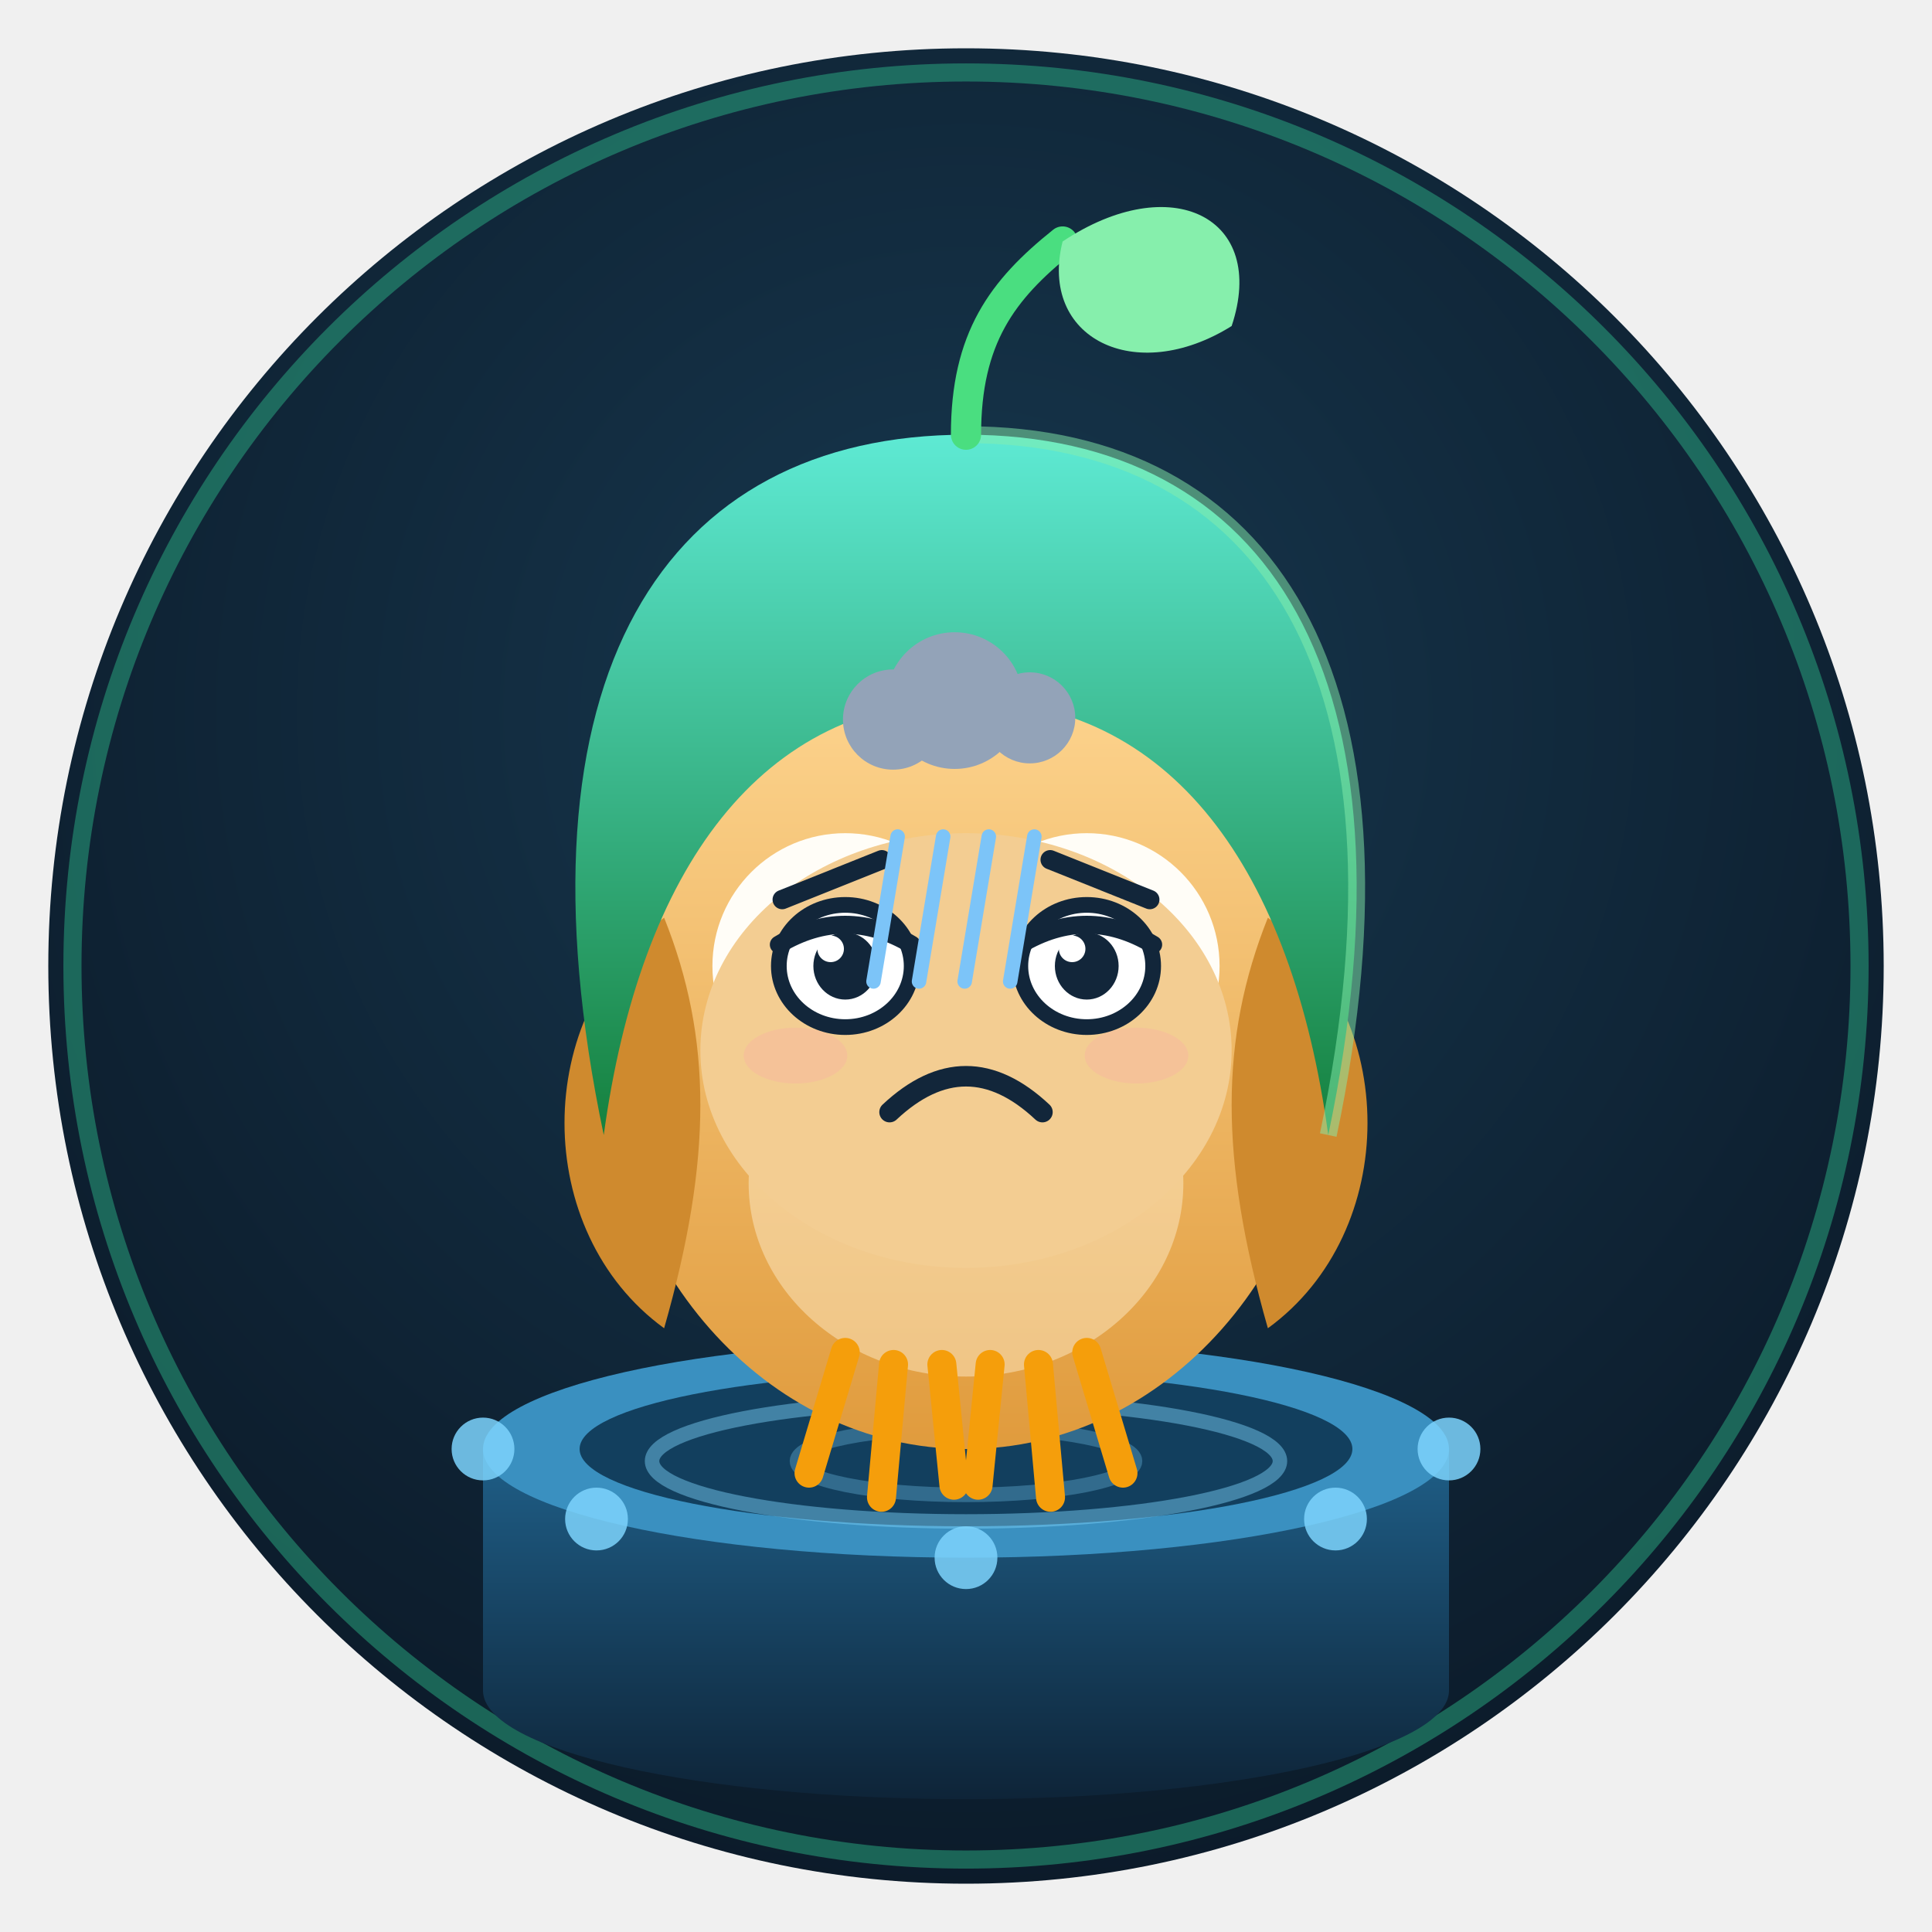
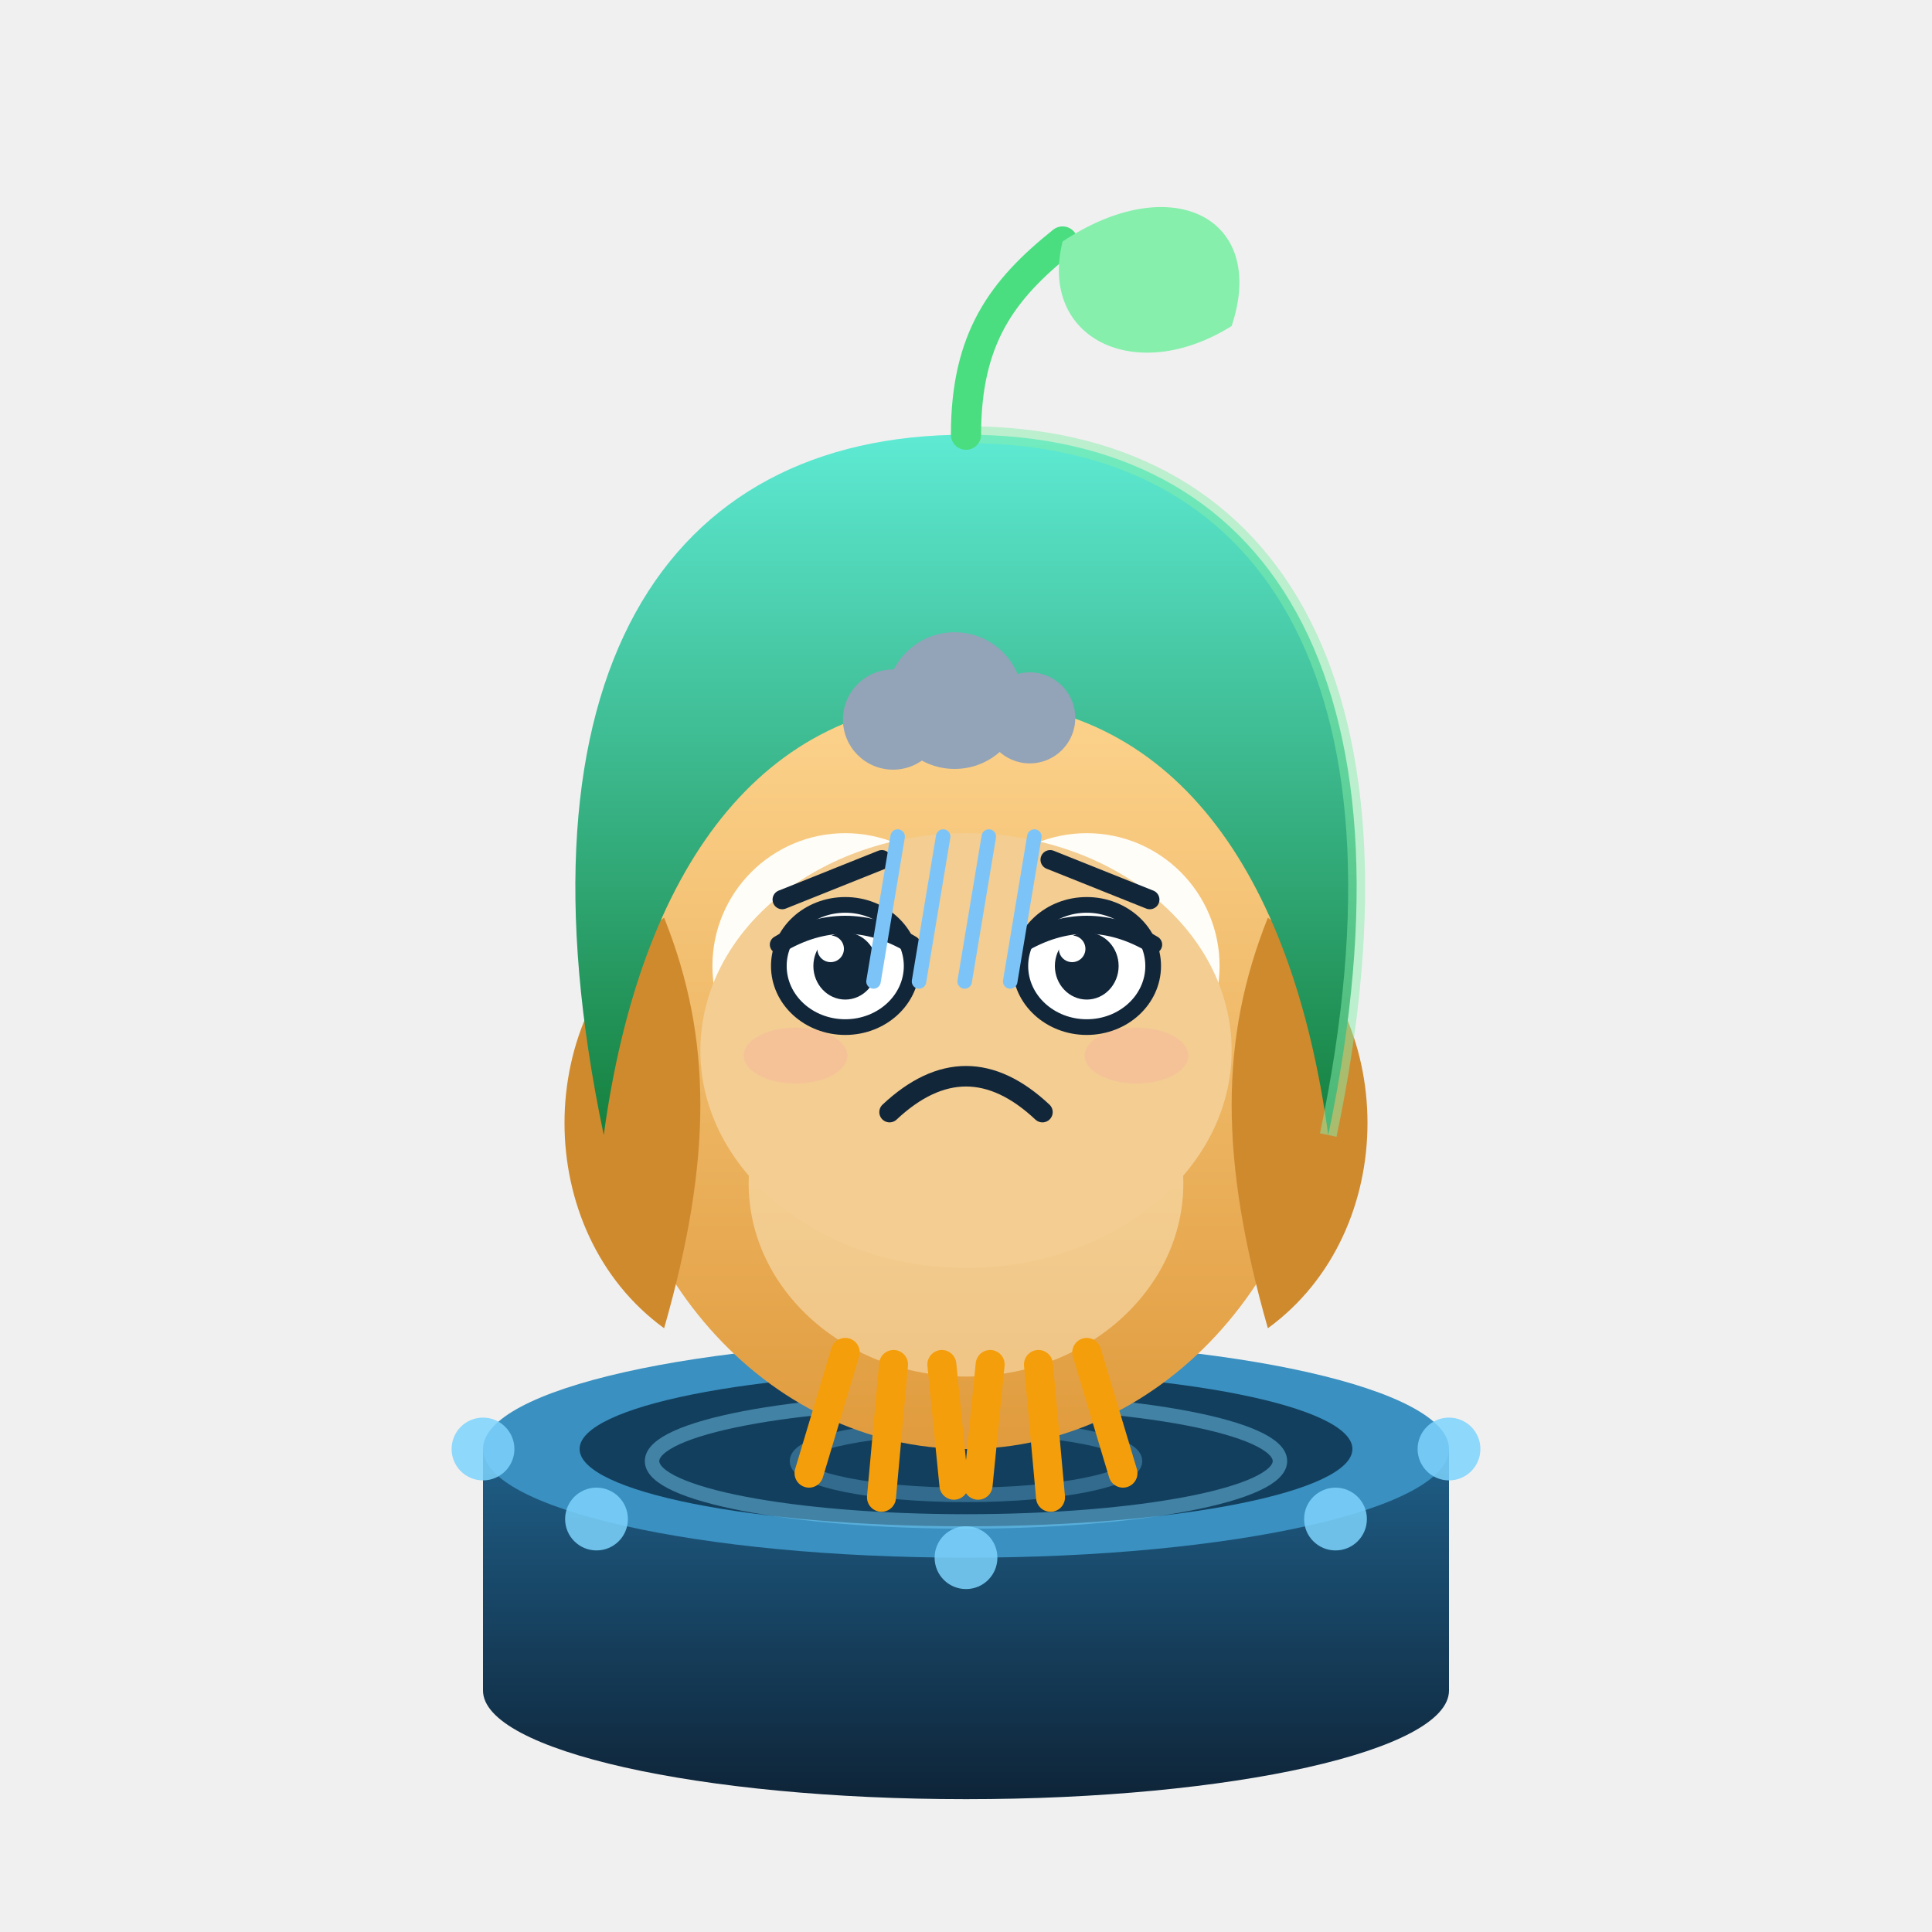
<svg xmlns="http://www.w3.org/2000/svg" viewBox="0 0 160 160" width="160" height="160" role="img" aria-label="小德 · 沮丧 Depressed">
  <style>
.ex-motion { animation: ex-slump 4.2s ease-in-out infinite; transform-box: fill-box; transform-origin: 50% 50%; }
.ex-anim-tear { animation: ex-tear 1.8s ease-in infinite; transform-box: fill-box; transform-origin: center; }
.ex-anim-sweat { animation: ex-tear 1.5s ease-in infinite; transform-box: fill-box; transform-origin: center; }
.ex-anim-heart { animation: ex-heart 2.2s ease-out infinite; transform-box: fill-box; transform-origin: center; }
.ex-anim-spark { animation: ex-spark 1.9s ease-in-out infinite; transform-box: fill-box; transform-origin: center; }
.ex-anim-rain { animation: ex-rain 1.4s linear infinite; transform-box: fill-box; transform-origin: center; }
.ex-anim-confetti { animation: ex-confetti 2.4s linear infinite; transform-box: fill-box; transform-origin: center; }
.ex-anim-pulse { animation: ex-pulse 1.6s ease-in-out infinite; transform-box: fill-box; transform-origin: center; }
.ex-anim-knock { animation: ex-knock 0.55s ease-in-out infinite; transform-box: fill-box; transform-origin: center; }
.ex-anim-knockline { animation: ex-knockline 0.55s ease-out infinite; transform-box: fill-box; transform-origin: center; }
.ex-anim-palm { animation: ex-palm 0.9s ease-in-out infinite; transform-box: fill-box; transform-origin: center; }
.ex-anim-steam { animation: ex-steam 1.8s ease-out infinite; transform-box: fill-box; transform-origin: center; }
.ex-anim-shock { animation: ex-shock 0.5s ease-in-out infinite; transform-box: fill-box; transform-origin: center; }
.ex-anim-please { animation: ex-please 1.4s ease-in-out infinite; transform-box: fill-box; transform-origin: center; }
.ex-anim-drift { animation: ex-drift 4.5s ease-in-out infinite; transform-box: fill-box; transform-origin: center; }
@keyframes ex-slump { 0%,100% { transform: translateY(0); } 50% { transform: translateY(1.76px); } }
@keyframes ex-tear { 0% { transform: translateY(0); opacity: 0; } 18% { opacity: 1; } 100% { transform: translateY(8px); opacity: 0; } }
@keyframes ex-heart { 0% { transform: translateY(0) scale(.65); opacity: 0; } 20% { opacity: 1; } 100% { transform: translateY(-10px) scale(1.15); opacity: 0; } }
@keyframes ex-spark { 0%,100% { transform: scale(.6) rotate(0deg); opacity: .3; } 50% { transform: scale(1.15) rotate(25deg); opacity: 1; } }
@keyframes ex-rain { 0% { transform: translateY(0); opacity: 0; } 20% { opacity: 1; } 100% { transform: translateY(8px); opacity: 0; } }
@keyframes ex-confetti { 0% { transform: translateY(-4px) rotate(0deg); opacity: 1; } 100% { transform: translateY(14px) rotate(200deg); opacity: 0; } }
@keyframes ex-pulse { 0%,100% { transform: scale(1); opacity: .35; } 50% { transform: scale(1.18); opacity: .7; } }
@keyframes ex-knock { 0%,100% { transform: translateX(3px); } 35% { transform: translateX(0); } }
@keyframes ex-knockline { 0%,100% { transform: scaleX(.6); opacity: .35; } 35% { transform: scaleX(1); opacity: 1; } }
@keyframes ex-palm { 0%,100% { transform: translateY(0) rotate(0deg); } 50% { transform: translateY(-1px) rotate(-4deg); } }
@keyframes ex-steam { 0% { transform: translateY(0); opacity: .7; } 100% { transform: translateY(-7px); opacity: 0; } }
@keyframes ex-shock { 0%,100% { transform: scaleX(.7); opacity: .4; } 50% { transform: scaleX(1.25); opacity: 1; } }
@keyframes ex-please { 0%,100% { transform: translateY(0); } 50% { transform: translateY(-1.5px); } }
@keyframes ex-drift { 0%,100% { transform: translateY(0); } 50% { transform: translateY(-1.5px); } }
@media (prefers-reduced-motion: reduce) {
  .ex-motion, [class*="ex-anim-"] { animation: none !important; }
}
</style>
  <g class="ex-motion ex-depressed">
    <g class="ex-base">
      <defs>
-         <radialGradient id="drBadge" cx="50%" cy="36%" r="74%">
-           <stop offset="0" stop-color="#17384f" />
-           <stop offset="1" stop-color="#0a1725" />
-         </radialGradient>
        <linearGradient id="drOwl" x1="0" y1="0" x2="0" y2="1">
          <stop offset="0" stop-color="#ffd894" />
          <stop offset="1" stop-color="#e09b3d" />
        </linearGradient>
        <linearGradient id="drHood" x1="0" y1="0" x2="0" y2="1">
          <stop offset="0" stop-color="#5eead4" />
          <stop offset="1" stop-color="#15803d" />
        </linearGradient>
        <linearGradient id="drPool" x1="0" y1="0" x2="0" y2="1">
          <stop offset="0" stop-color="#1f5f88" />
          <stop offset="1" stop-color="#0e2438" />
        </linearGradient>
      </defs>
-       <circle cx="80" cy="80" r="76" fill="url(#drBadge)" />
-       <circle cx="80" cy="80" r="74" fill="none" stroke="#34d399" stroke-opacity=".4" stroke-width="1.5" />
      <path d="M40 120 L40 140 A40 9 0 0 0 120 140 L120 120 Z" fill="url(#drPool)" />
      <ellipse cx="80" cy="120" rx="40" ry="9" fill="#3a90c0" />
      <ellipse cx="80" cy="120" rx="32" ry="6.4" fill="#123f5e" />
      <ellipse cx="80" cy="121" rx="26" ry="5" fill="none" stroke="#7dd3fc" stroke-opacity=".45" stroke-width="1.2" />
      <ellipse cx="80" cy="121" rx="14" ry="2.8" fill="none" stroke="#7dd3fc" stroke-opacity=".3" stroke-width="1.2" />
      <g fill="#7dd3fc" fill-opacity=".85">
        <circle cx="120" cy="120" r="2.6" />
        <circle cx="110.6" cy="125.8" r="2.6" />
        <circle cx="80" cy="129" r="2.6" />
        <circle cx="49.4" cy="125.8" r="2.6" />
        <circle cx="40" cy="120" r="2.6" />
      </g>
      <ellipse cx="80" cy="86" rx="30" ry="34" fill="url(#drOwl)" />
      <ellipse cx="80" cy="98" rx="18" ry="16" fill="#fff3d6" fill-opacity=".45" />
      <path d="M55 76 C 44 84 44 102 55 110 C 59 96 59 86 55 76 Z" fill="#cf8a2e" />
      <path d="M105 76 C 116 84 116 102 105 110 C 101 96 101 86 105 76 Z" fill="#cf8a2e" />
      <g stroke="#f59e0b" stroke-width="2.4" stroke-linecap="round" fill="none">
        <path d="M70 112 L67 122" />
        <path d="M74 113 L73 124" />
        <path d="M78 113 L79 123" />
        <path d="M82 113 L81 123" />
        <path d="M86 113 L87 124" />
        <path d="M90 112 L93 122" />
      </g>
      <circle cx="70" cy="80" r="11" fill="#fffdf7" />
      <circle cx="90" cy="80" r="11" fill="#fffdf7" />
      <circle cx="70" cy="80" r="5.5" fill="#12263a" />
      <circle cx="90" cy="80" r="5.5" fill="#12263a" />
      <circle cx="72" cy="77.5" r="2" fill="#ffffff" />
      <circle cx="92" cy="77.5" r="2" fill="#ffffff" />
      <path d="M80 84 L75 94 L85 94 Z" fill="#f59e0b" />
      <path d="M80 36 C 105 36 118 56 110 94 C 107 72 97 58 80 58 C 63 58 53 72 50 94 C 42 56 55 36 80 36 Z" fill="url(#drHood)" />
      <path d="M80 36 C 105 36 118 56 110 94" fill="none" stroke="#86efac" stroke-opacity=".5" stroke-width="1.4" />
      <path d="M80 36 C 80 28 83 24 88 20" stroke="#4ade80" stroke-width="2.5" fill="none" stroke-linecap="round" />
      <path d="M88 20 C 97 14 105 18 102 27 C 94 32 86 28 88 20 Z" fill="#86efac" />
    </g>
    <g class="ex-face">
      <ellipse cx="80" cy="87" rx="22" ry="18" fill="#F3CD92" />
      <path d="M 64.78,74.5 L 73.03,71.2" stroke="#12263A" stroke-width="1.6" stroke-linecap="round" />
      <path d="M 95.22,74.5 L 86.97,71.2" stroke="#12263A" stroke-width="1.6" stroke-linecap="round" />
      <ellipse cx="70" cy="80" rx="5.5" ry="5.06" fill="#FFFFFF" stroke="#12263A" stroke-width="1.3" />
      <ellipse cx="70" cy="80" rx="2.64" ry="2.78" fill="#12263A" />
      <circle cx="68.79" cy="78.58" r="1.1" fill="#FFFFFF" />
      <path d="M 64.5,78.23 Q 70,74.94 75.5,78.23" fill="none" stroke="#12263A" stroke-width="1.49" stroke-linecap="round" />
      <ellipse cx="90" cy="80" rx="5.5" ry="5.06" fill="#FFFFFF" stroke="#12263A" stroke-width="1.3" />
      <ellipse cx="90" cy="80" rx="2.64" ry="2.78" fill="#12263A" />
      <circle cx="88.79" cy="78.58" r="1.1" fill="#FFFFFF" />
      <path d="M 84.5,78.23 Q 90,74.94 95.5,78.23" fill="none" stroke="#12263A" stroke-width="1.49" stroke-linecap="round" />
      <path d="M 73.67,92.1 Q 80,86.16 86.33,92.1" fill="none" stroke="#12263A" stroke-width="1.7" stroke-linecap="round" />
      <ellipse cx="65.88" cy="87.42" rx="4.29" ry="2.31" fill="#FF8FB3" opacity="0.18" />
      <ellipse cx="94.12" cy="87.42" rx="4.29" ry="2.31" fill="#FF8FB3" opacity="0.18" />
      <g class="ex-anim-drift">
        <circle cx="73.96" cy="59.59" r="4.15" fill="#93A3B8" />
        <circle cx="79.06" cy="58.02" r="5.66" fill="#93A3B8" />
        <circle cx="85.28" cy="59.45" r="3.77" fill="#93A3B8" />
        <rect x="71.51" y="58.88" width="16.98" height="3.01" rx="1.51" fill="#93A3B8" />
      </g>
      <g transform="translate(74.34 69.28)">
        <path class="ex-anim-rain" style="animation-delay:0.0s" d="M 0 0 L -2 12" stroke="#7CC4F8" stroke-width="1.2" stroke-linecap="round" />
      </g>
      <g transform="translate(78.11 69.28)">
        <path class="ex-anim-rain" style="animation-delay:0.22s" d="M 0 0 L -2 12" stroke="#7CC4F8" stroke-width="1.2" stroke-linecap="round" />
      </g>
      <g transform="translate(81.89 69.28)">
        <path class="ex-anim-rain" style="animation-delay:0.44s" d="M 0 0 L -2 12" stroke="#7CC4F8" stroke-width="1.2" stroke-linecap="round" />
      </g>
      <g transform="translate(85.66 69.28)">
        <path class="ex-anim-rain" style="animation-delay:0.66s" d="M 0 0 L -2 12" stroke="#7CC4F8" stroke-width="1.2" stroke-linecap="round" />
      </g>
    </g>
  </g>
</svg>
